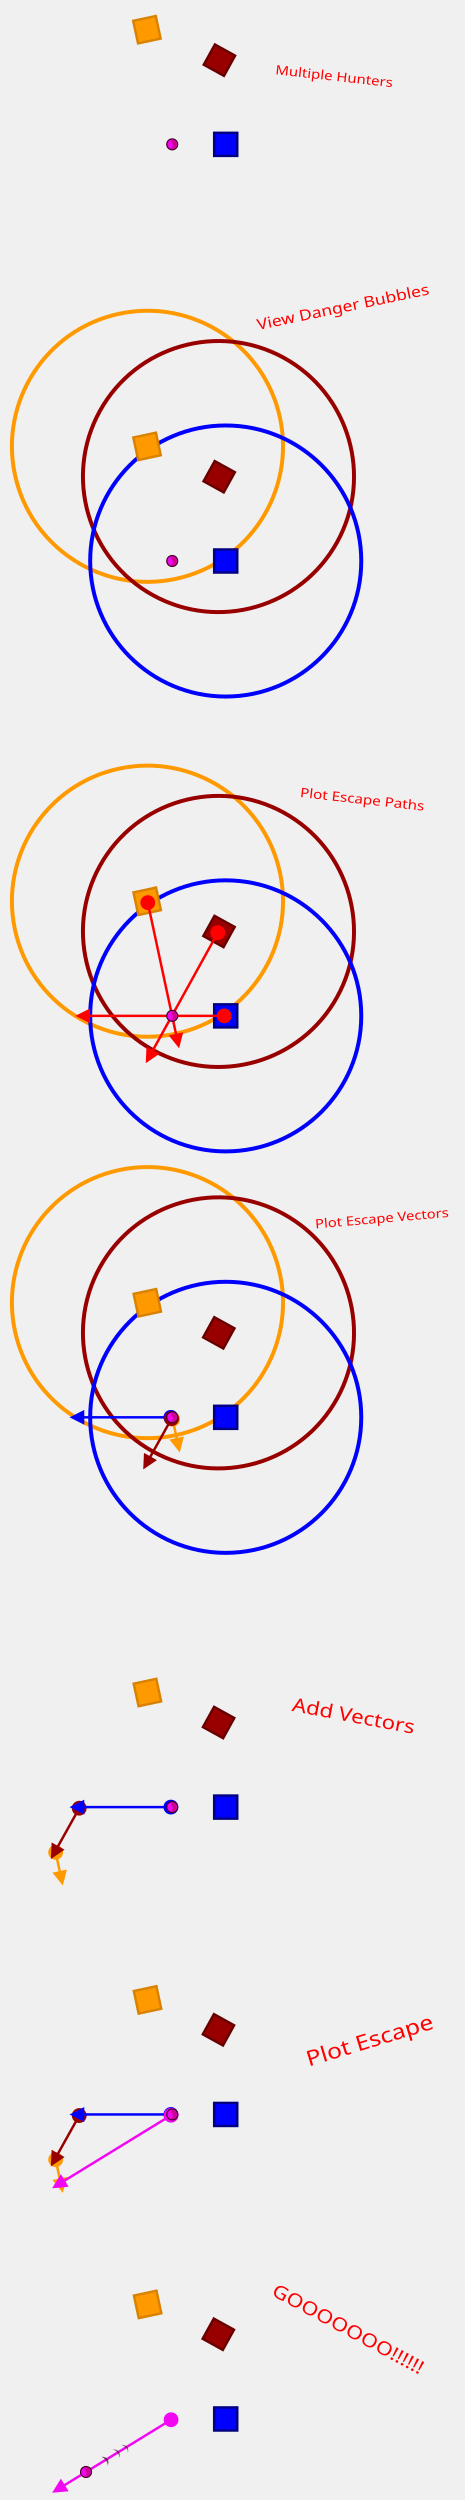
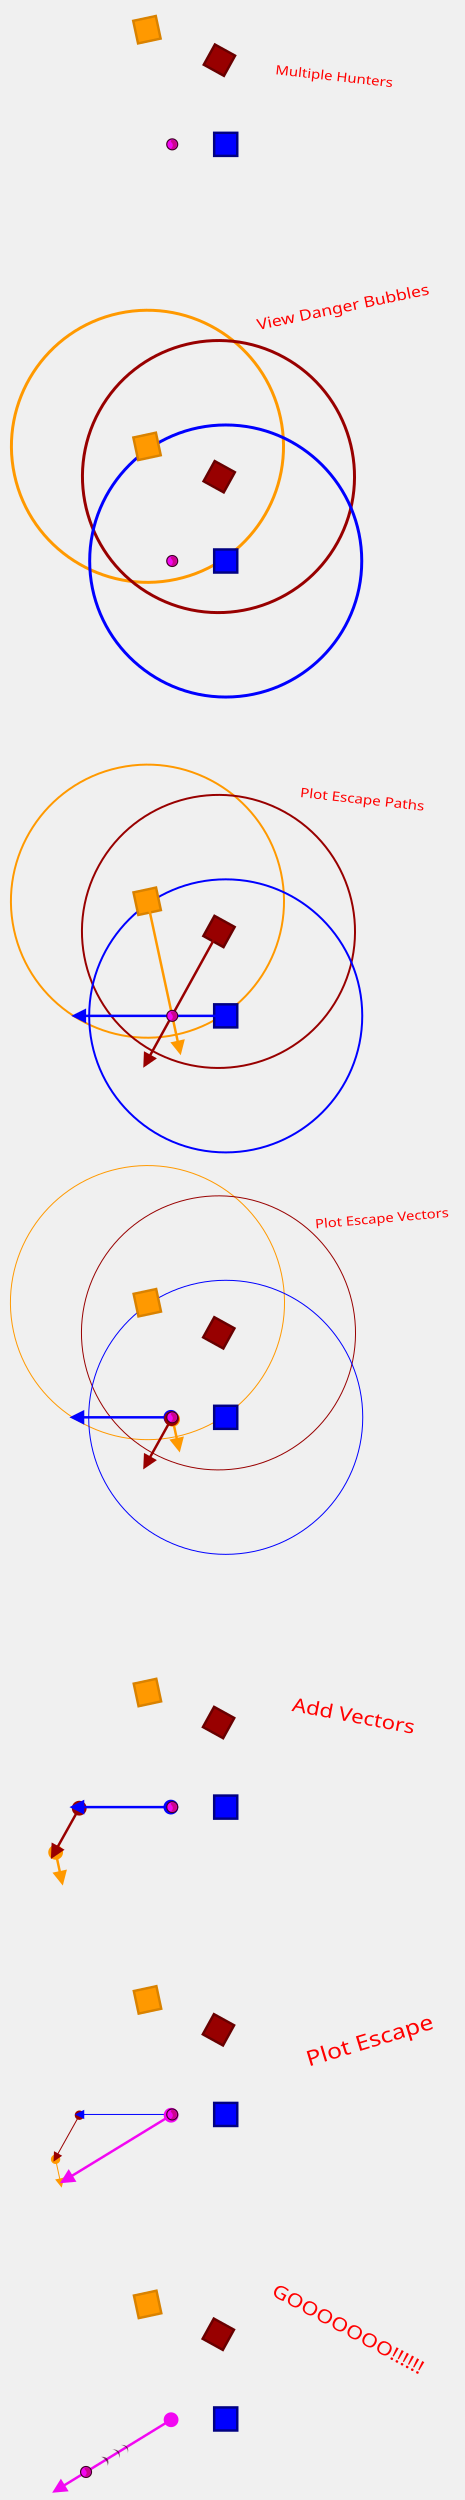
<svg xmlns="http://www.w3.org/2000/svg" style="isolation:isolate" viewBox="-777.212 -2735.473 700 3771.309" width="700pt" height="3771.309pt">
  <defs>
-     <clipPath id="_clipPath_ctQldyHr4Zp4AjGlk0FNrWa0PmyfP1Fi">
+     <clipPath id="_clipPath_BntycwDaVeomne1vLrYOg9kNxXo5GPcR">
      <rect x="-777.212" y="-2735.473" width="700" height="3771.309" />
    </clipPath>
  </defs>
-   <g clip-path="url(#_clipPath_ctQldyHr4Zp4AjGlk0FNrWa0PmyfP1Fi)">
+   <g clip-path="url(#_clipPath_BntycwDaVeomne1vLrYOg9kNxXo5GPcR)">
    <g opacity="0">
      <rect x="-777.212" y="-2735.473" width="700" height="3771.309" transform="matrix(1,0,0,1,0,0)" fill="rgb(0,128,0)" />
    </g>
    <g>
      <line x1="-693.724" y1="56.654" x2="-686.863" y2="88.574" vector-effect="non-scaling-stroke" stroke-width="5" stroke="rgb(255,153,0)" stroke-linejoin="miter" stroke-linecap="square" stroke-miterlimit="3" />
      <path d=" M -682.325 56.485 C -681.028 62.518 -684.873 68.468 -690.906 69.765 C -696.939 71.062 -702.889 67.217 -704.186 61.184 C -705.483 55.151 -701.638 49.201 -695.605 47.904 C -689.572 46.607 -683.621 50.452 -682.325 56.485 Z " fill="rgb(255,153,0)" stroke="none" />
      <path d=" M -698.104 89.479 L -682.474 108.991 L -676.243 84.78 Z " fill="rgb(255,153,0)" stroke="none" />
-       <line x1="-693.724" y1="520.294" x2="-686.863" y2="552.215" vector-effect="non-scaling-stroke" stroke-width="5" stroke="rgb(255,153,0)" stroke-linejoin="miter" stroke-linecap="square" stroke-miterlimit="3" />
-       <path d=" M -682.325 520.125 C -681.028 526.158 -684.873 532.109 -690.906 533.406 C -696.939 534.702 -702.889 530.857 -704.186 524.824 C -705.483 518.792 -701.638 512.841 -695.605 511.544 C -689.572 510.247 -683.621 514.093 -682.325 520.125 Z " fill="rgb(255,153,0)" stroke="none" />
-       <path d=" M -698.104 553.12 L -682.474 572.631 L -676.243 548.421 Z " fill="rgb(255,153,0)" stroke="none" />
+       <line x1="-693.724" y1="520.294" x2="-686.863" y2="552.215" vector-effect="non-scaling-stroke" stroke-width="2" stroke="rgb(255,153,0)" stroke-linejoin="miter" stroke-linecap="square" stroke-miterlimit="3" />
+       <path d=" M -686.471 520.392 C -685.65 524.207 -688.082 527.971 -691.898 528.791 C -695.713 529.611 -699.477 527.179 -700.297 523.364 C -701.117 519.548 -698.685 515.785 -694.87 514.965 C -691.054 514.145 -687.291 516.576 -686.471 520.392 Z " fill="rgb(255,153,0)" stroke="none" />
+       <path d=" M -694.075 552.31 L -684.19 564.65 L -680.249 549.338 Z " fill="rgb(255,153,0)" stroke="none" />
      <line x1="-656.583" y1="-9.717" x2="-690.293" y2="50.681" vector-effect="non-scaling-stroke" stroke-width="5" stroke="rgb(152,0,0)" stroke-linejoin="miter" stroke-linecap="square" stroke-miterlimit="3" />
      <path d=" M -647.907 -2.32 C -650.915 3.068 -657.731 5.001 -663.119 1.993 C -668.507 -1.014 -670.44 -7.83 -667.433 -13.218 C -664.425 -18.606 -657.609 -20.539 -652.221 -17.532 C -646.833 -14.525 -644.9 -7.709 -647.907 -2.32 Z " fill="rgb(152,0,0)" stroke="none" />
      <path d=" M -699.336 43.942 L -700.471 68.916 L -679.811 54.839 Z " fill="rgb(152,0,0)" stroke="none" />
-       <line x1="-656.583" y1="453.923" x2="-690.293" y2="514.321" vector-effect="non-scaling-stroke" stroke-width="5" stroke="rgb(152,0,0)" stroke-linejoin="miter" stroke-linecap="square" stroke-miterlimit="3" />
-       <path d=" M -647.907 461.32 C -650.915 466.708 -657.731 468.641 -663.119 465.634 C -668.507 462.626 -670.44 455.81 -667.433 450.422 C -664.425 445.034 -657.609 443.101 -652.221 446.108 C -646.833 449.116 -644.9 455.932 -647.907 461.32 Z " fill="rgb(152,0,0)" stroke="none" />
-       <path d=" M -699.336 507.582 L -700.471 532.556 L -679.811 518.48 Z " fill="rgb(152,0,0)" stroke="none" />
-       <mask id="_mask_V6eBmvU7ET2CxSRqwnUHpJBvhZzr8Oow">
+       <line x1="-656.583" y1="453.923" x2="-690.293" y2="514.321" vector-effect="non-scaling-stroke" stroke-width="2" stroke="rgb(152,0,0)" stroke-linejoin="miter" stroke-linecap="square" stroke-miterlimit="3" />
+       <path d=" M -651.198 458.784 C -653.1 462.192 -657.411 463.414 -660.819 461.512 C -664.226 459.61 -665.449 455.299 -663.547 451.892 C -661.645 448.484 -657.334 447.261 -653.926 449.163 C -650.518 451.065 -649.296 455.376 -651.198 458.784 Z " fill="rgb(152,0,0)" stroke="none" />
+       <path d=" M -695.774 509.633 L -696.492 525.428 L -683.426 516.525 Z " fill="rgb(152,0,0)" stroke="none" />
+       <mask id="_mask_p0bruJhc28X9FZjXLyKGsCEI2GfvLMNN">
        <path d=" M -598.318 -2265.043 C -710.267 -2240.993 -781.63 -2130.579 -757.58 -2018.63 C -733.53 -1906.681 -623.117 -1835.318 -511.168 -1859.368 C -399.219 -1883.418 -327.856 -1993.832 -351.906 -2105.781 C -375.956 -2217.73 -486.37 -2289.092 -598.318 -2265.043 Z " fill="white" stroke="none" />
      </mask>
      <path d=" M -598.318 -2265.043 C -710.267 -2240.993 -781.63 -2130.579 -757.58 -2018.63 C -733.53 -1906.681 -623.117 -1835.318 -511.168 -1859.368 C -399.219 -1883.418 -327.856 -1993.832 -351.906 -2105.781 C -375.956 -2217.73 -486.37 -2289.092 -598.318 -2265.043 Z " fill="none" />
-       <path d=" M -598.318 -2265.043 C -710.267 -2240.993 -781.63 -2130.579 -757.58 -2018.63 C -733.53 -1906.681 -623.117 -1835.318 -511.168 -1859.368 C -399.219 -1883.418 -327.856 -1993.832 -351.906 -2105.781 C -375.956 -2217.73 -486.37 -2289.092 -598.318 -2265.043 Z " fill="none" mask="url(#_mask_V6eBmvU7ET2CxSRqwnUHpJBvhZzr8Oow)" vector-effect="non-scaling-stroke" stroke-width="16" stroke="rgb(255,153,0)" stroke-linejoin="miter" stroke-linecap="square" stroke-miterlimit="3" />
-       <mask id="_mask_txU816UvtE76d4JjbsXheWH7AFt4Ms5V">
+       <path d=" M -598.318 -2265.043 C -710.267 -2240.993 -781.63 -2130.579 -757.58 -2018.63 C -733.53 -1906.681 -623.117 -1835.318 -511.168 -1859.368 C -399.219 -1883.418 -327.856 -1993.832 -351.906 -2105.781 C -375.956 -2217.73 -486.37 -2289.092 -598.318 -2265.043 Z " fill="none" mask="url(#_mask_p0bruJhc28X9FZjXLyKGsCEI2GfvLMNN)" vector-effect="non-scaling-stroke" stroke-width="12" stroke="rgb(255,153,0)" stroke-linejoin="miter" stroke-linecap="square" stroke-miterlimit="3" />
+       <mask id="_mask_VW0x8vvmglaDLhDWatzJtfzW1lWrYS6b">
        <path d=" M -598.318 -1578.867 C -710.267 -1554.817 -781.63 -1444.403 -757.58 -1332.454 C -733.53 -1220.505 -623.117 -1149.142 -511.168 -1173.192 C -399.219 -1197.242 -327.856 -1307.656 -351.906 -1419.605 C -375.956 -1531.554 -486.37 -1602.916 -598.318 -1578.867 Z " fill="white" stroke="none" />
      </mask>
      <path d=" M -598.318 -1578.867 C -710.267 -1554.817 -781.63 -1444.403 -757.58 -1332.454 C -733.53 -1220.505 -623.117 -1149.142 -511.168 -1173.192 C -399.219 -1197.242 -327.856 -1307.656 -351.906 -1419.605 C -375.956 -1531.554 -486.37 -1602.916 -598.318 -1578.867 Z " fill="none" />
-       <path d=" M -598.318 -1578.867 C -710.267 -1554.817 -781.63 -1444.403 -757.58 -1332.454 C -733.53 -1220.505 -623.117 -1149.142 -511.168 -1173.192 C -399.219 -1197.242 -327.856 -1307.656 -351.906 -1419.605 C -375.956 -1531.554 -486.37 -1602.916 -598.318 -1578.867 Z " fill="none" mask="url(#_mask_txU816UvtE76d4JjbsXheWH7AFt4Ms5V)" vector-effect="non-scaling-stroke" stroke-width="16" stroke="rgb(255,153,0)" stroke-linejoin="miter" stroke-linecap="square" stroke-miterlimit="3" />
-       <mask id="_mask_U6rSBepSX8G3xZVUU6Gh6TNumGXlAajU">
+       <path d=" M -598.318 -1578.867 C -710.267 -1554.817 -781.63 -1444.403 -757.58 -1332.454 C -733.53 -1220.505 -623.117 -1149.142 -511.168 -1173.192 C -399.219 -1197.242 -327.856 -1307.656 -351.906 -1419.605 C -375.956 -1531.554 -486.37 -1602.916 -598.318 -1578.867 Z " fill="none" mask="url(#_mask_VW0x8vvmglaDLhDWatzJtfzW1lWrYS6b)" vector-effect="non-scaling-stroke" stroke-width="8" stroke="rgb(255,153,0)" stroke-linejoin="miter" stroke-linecap="square" stroke-miterlimit="3" />
+       <mask id="_mask_xR4RMczad1pNj6qSIRIKzJQdRF9nbpeV">
        <path d=" M -598.318 -973.27 C -710.267 -949.22 -781.63 -838.806 -757.58 -726.857 C -733.53 -614.908 -623.117 -543.546 -511.168 -567.595 C -399.219 -591.645 -327.856 -702.059 -351.906 -814.008 C -375.956 -925.957 -486.37 -997.32 -598.318 -973.27 Z " fill="white" stroke="none" />
      </mask>
      <path d=" M -598.318 -973.27 C -710.267 -949.22 -781.63 -838.806 -757.58 -726.857 C -733.53 -614.908 -623.117 -543.546 -511.168 -567.595 C -399.219 -591.645 -327.856 -702.059 -351.906 -814.008 C -375.956 -925.957 -486.37 -997.32 -598.318 -973.27 Z " fill="none" />
-       <path d=" M -598.318 -973.27 C -710.267 -949.22 -781.63 -838.806 -757.58 -726.857 C -733.53 -614.908 -623.117 -543.546 -511.168 -567.595 C -399.219 -591.645 -327.856 -702.059 -351.906 -814.008 C -375.956 -925.957 -486.37 -997.32 -598.318 -973.27 Z " fill="none" mask="url(#_mask_U6rSBepSX8G3xZVUU6Gh6TNumGXlAajU)" vector-effect="non-scaling-stroke" stroke-width="16" stroke="rgb(255,153,0)" stroke-linejoin="miter" stroke-linecap="square" stroke-miterlimit="3" />
-       <mask id="_mask_Y69YOfWjCjJtSQeZ7Kh0KkDnfG6IsjtF">
+       <path d=" M -598.318 -973.27 C -710.267 -949.22 -781.63 -838.806 -757.58 -726.857 C -733.53 -614.908 -623.117 -543.546 -511.168 -567.595 C -399.219 -591.645 -327.856 -702.059 -351.906 -814.008 C -375.956 -925.957 -486.37 -997.32 -598.318 -973.27 Z " fill="none" mask="url(#_mask_xR4RMczad1pNj6qSIRIKzJQdRF9nbpeV)" vector-effect="non-scaling-stroke" stroke-width="4" stroke="rgb(255,153,0)" stroke-linejoin="miter" stroke-linecap="square" stroke-miterlimit="3" />
+       <mask id="_mask_dinfIM7xOXlU1p4o0AN3PDi0pV7y3VFm">
        <path d=" M -347.363 -2198.19 C -447.61 -2253.523 -573.92 -2217.058 -629.252 -2116.812 C -684.584 -2016.566 -648.119 -1890.256 -547.873 -1834.924 C -447.627 -1779.591 -321.317 -1816.056 -265.985 -1916.302 C -210.653 -2016.549 -247.117 -2142.858 -347.363 -2198.19 Z " fill="white" stroke="none" />
      </mask>
      <path d=" M -347.363 -2198.19 C -447.61 -2253.523 -573.92 -2217.058 -629.252 -2116.812 C -684.584 -2016.566 -648.119 -1890.256 -547.873 -1834.924 C -447.627 -1779.591 -321.317 -1816.056 -265.985 -1916.302 C -210.653 -2016.549 -247.117 -2142.858 -347.363 -2198.19 Z " fill="none" />
-       <path d=" M -347.363 -2198.19 C -447.61 -2253.523 -573.92 -2217.058 -629.252 -2116.812 C -684.584 -2016.566 -648.119 -1890.256 -547.873 -1834.924 C -447.627 -1779.591 -321.317 -1816.056 -265.985 -1916.302 C -210.653 -2016.549 -247.117 -2142.858 -347.363 -2198.19 Z " fill="none" mask="url(#_mask_Y69YOfWjCjJtSQeZ7Kh0KkDnfG6IsjtF)" vector-effect="non-scaling-stroke" stroke-width="16" stroke="rgb(152,0,0)" stroke-linejoin="miter" stroke-linecap="square" stroke-miterlimit="3" />
-       <mask id="_mask_z5EJZfQgz2D6US5J7q0hiFFFcpPkQXbi">
+       <path d=" M -347.363 -2198.19 C -447.61 -2253.523 -573.92 -2217.058 -629.252 -2116.812 C -684.584 -2016.566 -648.119 -1890.256 -547.873 -1834.924 C -447.627 -1779.591 -321.317 -1816.056 -265.985 -1916.302 C -210.653 -2016.549 -247.117 -2142.858 -347.363 -2198.19 Z " fill="none" mask="url(#_mask_dinfIM7xOXlU1p4o0AN3PDi0pV7y3VFm)" vector-effect="non-scaling-stroke" stroke-width="12" stroke="rgb(152,0,0)" stroke-linejoin="miter" stroke-linecap="square" stroke-miterlimit="3" />
+       <mask id="_mask_Hs12Dhbrt59e7XIpV87JhhsLghVK1Nle">
        <path d=" M -347.363 -1512.015 C -447.61 -1567.347 -573.92 -1530.882 -629.252 -1430.636 C -684.584 -1330.39 -648.119 -1204.08 -547.873 -1148.748 C -447.627 -1093.416 -321.317 -1129.88 -265.985 -1230.126 C -210.653 -1330.373 -247.117 -1456.682 -347.363 -1512.015 Z " fill="white" stroke="none" />
      </mask>
      <path d=" M -347.363 -1512.015 C -447.61 -1567.347 -573.92 -1530.882 -629.252 -1430.636 C -684.584 -1330.39 -648.119 -1204.08 -547.873 -1148.748 C -447.627 -1093.416 -321.317 -1129.88 -265.985 -1230.126 C -210.653 -1330.373 -247.117 -1456.682 -347.363 -1512.015 Z " fill="none" />
-       <path d=" M -347.363 -1512.015 C -447.61 -1567.347 -573.92 -1530.882 -629.252 -1430.636 C -684.584 -1330.39 -648.119 -1204.08 -547.873 -1148.748 C -447.627 -1093.416 -321.317 -1129.88 -265.985 -1230.126 C -210.653 -1330.373 -247.117 -1456.682 -347.363 -1512.015 Z " fill="none" mask="url(#_mask_z5EJZfQgz2D6US5J7q0hiFFFcpPkQXbi)" vector-effect="non-scaling-stroke" stroke-width="16" stroke="rgb(152,0,0)" stroke-linejoin="miter" stroke-linecap="square" stroke-miterlimit="3" />
-       <mask id="_mask_v2J6hBifuq8ODPxu7SvlaLK0N4yfyusZ">
+       <path d=" M -347.363 -1512.015 C -447.61 -1567.347 -573.92 -1530.882 -629.252 -1430.636 C -684.584 -1330.39 -648.119 -1204.08 -547.873 -1148.748 C -447.627 -1093.416 -321.317 -1129.88 -265.985 -1230.126 C -210.653 -1330.373 -247.117 -1456.682 -347.363 -1512.015 Z " fill="none" mask="url(#_mask_Hs12Dhbrt59e7XIpV87JhhsLghVK1Nle)" vector-effect="non-scaling-stroke" stroke-width="8" stroke="rgb(152,0,0)" stroke-linejoin="miter" stroke-linecap="square" stroke-miterlimit="3" />
+       <mask id="_mask_rsBvUt5iMuWKlBELxeAq5rO4DzxED4pw">
        <path d=" M -347.363 -906.418 C -447.61 -961.75 -573.92 -925.285 -629.252 -825.039 C -684.584 -724.793 -648.119 -598.483 -547.873 -543.151 C -447.627 -487.819 -321.317 -524.283 -265.985 -624.529 C -210.653 -724.776 -247.117 -851.086 -347.363 -906.418 Z " fill="white" stroke="none" />
      </mask>
      <path d=" M -347.363 -906.418 C -447.61 -961.75 -573.92 -925.285 -629.252 -825.039 C -684.584 -724.793 -648.119 -598.483 -547.873 -543.151 C -447.627 -487.819 -321.317 -524.283 -265.985 -624.529 C -210.653 -724.776 -247.117 -851.086 -347.363 -906.418 Z " fill="none" />
-       <path d=" M -347.363 -906.418 C -447.61 -961.75 -573.92 -925.285 -629.252 -825.039 C -684.584 -724.793 -648.119 -598.483 -547.873 -543.151 C -447.627 -487.819 -321.317 -524.283 -265.985 -624.529 C -210.653 -724.776 -247.117 -851.086 -347.363 -906.418 Z " fill="none" mask="url(#_mask_v2J6hBifuq8ODPxu7SvlaLK0N4yfyusZ)" vector-effect="non-scaling-stroke" stroke-width="16" stroke="rgb(152,0,0)" stroke-linejoin="miter" stroke-linecap="square" stroke-miterlimit="3" />
-       <mask id="_mask_5KmIEGrohlhlrbgCTgpuGcvlL1Pqja5r">
+       <path d=" M -347.363 -906.418 C -447.61 -961.75 -573.92 -925.285 -629.252 -825.039 C -684.584 -724.793 -648.119 -598.483 -547.873 -543.151 C -447.627 -487.819 -321.317 -524.283 -265.985 -624.529 C -210.653 -724.776 -247.117 -851.086 -347.363 -906.418 Z " fill="none" mask="url(#_mask_rsBvUt5iMuWKlBELxeAq5rO4DzxED4pw)" vector-effect="non-scaling-stroke" stroke-width="4" stroke="rgb(152,0,0)" stroke-linejoin="miter" stroke-linecap="square" stroke-miterlimit="3" />
+       <mask id="_mask_NNOIHct0jbo0yh9pEyDnUvBMJWnZis2v">
        <circle vector-effect="non-scaling-stroke" cx="-436.715" cy="-1889.181" r="207.465" fill="white" stroke="none" />
      </mask>
      <circle vector-effect="non-scaling-stroke" cx="-436.715" cy="-1889.181" r="207.465" fill="none" />
-       <circle vector-effect="non-scaling-stroke" cx="-436.715" cy="-1889.181" r="207.465" fill="none" mask="url(#_mask_5KmIEGrohlhlrbgCTgpuGcvlL1Pqja5r)" stroke-width="16" stroke="rgb(0,0,255)" stroke-linejoin="miter" stroke-linecap="square" stroke-miterlimit="3" />
-       <mask id="_mask_HDa9AEpTWmTGQdid8k5ZsIQTEloI7dAH">
+       <circle vector-effect="non-scaling-stroke" cx="-436.715" cy="-1889.181" r="207.465" fill="none" mask="url(#_mask_NNOIHct0jbo0yh9pEyDnUvBMJWnZis2v)" stroke-width="12" stroke="rgb(0,0,255)" stroke-linejoin="miter" stroke-linecap="square" stroke-miterlimit="3" />
+       <mask id="_mask_JUbH1k0JOhg48t1Ev11CF7XSUPFeybJH">
        <circle vector-effect="non-scaling-stroke" cx="-436.715" cy="-1203.005" r="207.465" fill="white" stroke="none" />
      </mask>
      <circle vector-effect="non-scaling-stroke" cx="-436.715" cy="-1203.005" r="207.465" fill="none" />
-       <circle vector-effect="non-scaling-stroke" cx="-436.715" cy="-1203.005" r="207.465" fill="none" mask="url(#_mask_HDa9AEpTWmTGQdid8k5ZsIQTEloI7dAH)" stroke-width="16" stroke="rgb(0,0,255)" stroke-linejoin="miter" stroke-linecap="square" stroke-miterlimit="3" />
-       <mask id="_mask_RmZ1RmckiQoDhcdPUQiGuYBPPsovZtIP">
+       <circle vector-effect="non-scaling-stroke" cx="-436.715" cy="-1203.005" r="207.465" fill="none" mask="url(#_mask_JUbH1k0JOhg48t1Ev11CF7XSUPFeybJH)" stroke-width="8" stroke="rgb(0,0,255)" stroke-linejoin="miter" stroke-linecap="square" stroke-miterlimit="3" />
+       <mask id="_mask_1w0yU2sCo0jQ4xUvynLKngHgy399hIal">
        <circle vector-effect="non-scaling-stroke" cx="-436.715" cy="-597.408" r="207.465" fill="white" stroke="none" />
      </mask>
      <circle vector-effect="non-scaling-stroke" cx="-436.715" cy="-597.408" r="207.465" fill="none" />
-       <circle vector-effect="non-scaling-stroke" cx="-436.715" cy="-597.408" r="207.465" fill="none" mask="url(#_mask_RmZ1RmckiQoDhcdPUQiGuYBPPsovZtIP)" stroke-width="16" stroke="rgb(0,0,255)" stroke-linejoin="miter" stroke-linecap="square" stroke-miterlimit="3" />
+       <circle vector-effect="non-scaling-stroke" cx="-436.715" cy="-597.408" r="207.465" fill="none" mask="url(#_mask_1w0yU2sCo0jQ4xUvynLKngHgy399hIal)" stroke-width="4" stroke="rgb(0,0,255)" stroke-linejoin="miter" stroke-linecap="square" stroke-miterlimit="3" />
      <g>
        <rect x="-455.976" y="-1908.442" width="38.522" height="38.522" transform="matrix(1,0,0,1,0,0)" fill="rgb(1,1,130)" />
        <rect x="-452.274" y="-1904.74" width="31.118" height="31.118" transform="matrix(1,0,0,1,0,0)" fill="rgb(0,0,255)" />
      </g>
      <g>
        <rect x="-455.976" y="-1222.266" width="38.522" height="38.522" transform="matrix(1,0,0,1,0,0)" fill="rgb(1,1,130)" />
        <rect x="-452.274" y="-1218.564" width="31.118" height="31.118" transform="matrix(1,0,0,1,0,0)" fill="rgb(0,0,255)" />
      </g>
      <g>
        <rect x="-455.976" y="-616.669" width="38.522" height="38.522" transform="matrix(1,0,0,1,0,0)" fill="rgb(1,1,130)" />
        <rect x="-452.274" y="-612.967" width="31.118" height="31.118" transform="matrix(1,0,0,1,0,0)" fill="rgb(0,0,255)" />
      </g>
      <g>
        <rect x="-455.976" y="-28.68" width="38.522" height="38.522" transform="matrix(1,0,0,1,0,0)" fill="rgb(1,1,130)" />
        <rect x="-452.274" y="-24.978" width="31.118" height="31.118" transform="matrix(1,0,0,1,0,0)" fill="rgb(0,0,255)" />
      </g>
      <g>
        <rect x="-455.976" y="434.961" width="38.522" height="38.522" transform="matrix(1,0,0,1,0,0)" fill="rgb(1,1,130)" />
        <rect x="-452.274" y="438.663" width="31.118" height="31.118" transform="matrix(1,0,0,1,0,0)" fill="rgb(0,0,255)" />
      </g>
      <g>
        <rect x="-455.976" y="894.334" width="38.522" height="38.522" transform="matrix(1,0,0,1,0,0)" fill="rgb(1,1,130)" />
        <rect x="-452.274" y="898.035" width="31.118" height="31.118" transform="matrix(1,0,0,1,0,0)" fill="rgb(0,0,255)" />
      </g>
      <g>
        <rect x="-455.976" y="-2536.972" width="38.522" height="38.522" transform="matrix(1,0,0,1,0,0)" fill="rgb(1,1,130)" />
        <rect x="-452.274" y="-2533.27" width="31.118" height="31.118" transform="matrix(1,0,0,1,0,0)" fill="rgb(0,0,255)" />
      </g>
-       <line x1="-436.715" y1="-1203.005" x2="-642.826" y2="-1203.005" vector-effect="non-scaling-stroke" stroke-width="5" stroke="rgb(255,0,0)" stroke-linejoin="miter" stroke-linecap="square" stroke-miterlimit="3" />
-       <path d=" M -438.945 -1191.825 C -445.116 -1191.825 -450.126 -1196.834 -450.126 -1203.005 C -450.126 -1209.176 -445.116 -1214.185 -438.945 -1214.185 C -432.775 -1214.185 -427.765 -1209.176 -427.765 -1203.005 C -427.765 -1196.834 -432.775 -1191.825 -438.945 -1191.825 Z " fill="rgb(255,0,0)" stroke="none" />
-       <path d=" M -641.349 -1214.185 L -663.709 -1203.005 L -641.349 -1191.825 Z " fill="rgb(255,0,0)" stroke="none" />
+       <line x1="-436.715" y1="-1203.005" x2="-648.805" y2="-1203.005" vector-effect="non-scaling-stroke" stroke-width="5" stroke="rgb(0,0,255)" stroke-linejoin="miter" stroke-linecap="square" stroke-miterlimit="3" />
+       <path d=" M -438.945 -1191.825 C -445.116 -1191.825 -450.126 -1196.834 -450.126 -1203.005 C -450.126 -1209.176 -445.116 -1214.185 -438.945 -1214.185 C -432.775 -1214.185 -427.765 -1209.176 -427.765 -1203.005 C -427.765 -1196.834 -432.775 -1191.825 -438.945 -1191.825 Z " fill="rgb(0,0,255)" stroke="none" />
+       <path d=" M -647.327 -1214.185 L -669.688 -1203.005 L -647.327 -1191.825 Z " fill="rgb(0,0,255)" stroke="none" />
      <line x1="-517.214" y1="-597.408" x2="-651.552" y2="-597.408" vector-effect="non-scaling-stroke" stroke-width="5" stroke="rgb(0,0,255)" stroke-linejoin="miter" stroke-linecap="square" stroke-miterlimit="3" />
      <path d=" M -519.444 -586.228 C -525.615 -586.228 -530.625 -591.238 -530.625 -597.408 C -530.625 -603.579 -525.615 -608.588 -519.444 -608.588 C -513.274 -608.588 -508.264 -603.579 -508.264 -597.408 C -508.264 -591.238 -513.274 -586.228 -519.444 -586.228 Z " fill="rgb(0,0,255)" stroke="none" />
      <path d=" M -650.074 -608.588 L -672.435 -597.408 L -650.074 -586.228 Z " fill="rgb(0,0,255)" stroke="none" />
      <line x1="-517.214" y1="-9.419" x2="-651.552" y2="-9.419" vector-effect="non-scaling-stroke" stroke-width="5" stroke="rgb(0,0,255)" stroke-linejoin="miter" stroke-linecap="square" stroke-miterlimit="3" />
      <path d=" M -519.444 1.762 C -525.615 1.762 -530.625 -3.248 -530.625 -9.419 C -530.625 -15.589 -525.615 -20.599 -519.444 -20.599 C -513.274 -20.599 -508.264 -15.589 -508.264 -9.419 C -508.264 -3.248 -513.274 1.762 -519.444 1.762 Z " fill="rgb(0,0,255)" stroke="none" />
      <path d=" M -650.074 -20.599 L -672.435 -9.419 L -650.074 1.762 Z " fill="rgb(0,0,255)" stroke="none" />
-       <line x1="-517.214" y1="454.222" x2="-651.552" y2="454.222" vector-effect="non-scaling-stroke" stroke-width="5" stroke="rgb(0,0,255)" stroke-linejoin="miter" stroke-linecap="square" stroke-miterlimit="3" />
-       <path d=" M -519.444 465.402 C -525.615 465.402 -530.625 460.392 -530.625 454.222 C -530.625 448.051 -525.615 443.041 -519.444 443.041 C -513.274 443.041 -508.264 448.051 -508.264 454.222 C -508.264 460.392 -513.274 465.402 -519.444 465.402 Z " fill="rgb(0,0,255)" stroke="none" />
-       <path d=" M -650.074 443.041 L -672.435 454.222 L -650.074 465.402 Z " fill="rgb(0,0,255)" stroke="none" />
-       <line x1="-517.214" y1="454.222" x2="-680.769" y2="554.601" vector-effect="non-scaling-stroke" stroke-width="5" stroke="rgb(242,7,242)" stroke-linejoin="miter" stroke-linecap="square" stroke-miterlimit="3" />
-       <path d=" M -513.267 464.917 C -518.526 468.145 -525.416 466.496 -528.644 461.237 C -531.871 455.978 -530.222 449.087 -524.963 445.86 C -519.704 442.632 -512.814 444.281 -509.586 449.54 C -506.358 454.799 -508.008 461.69 -513.267 464.917 Z " fill="rgb(242,7,242)" stroke="none" />
-       <path d=" M -685.358 544.3 L -698.567 565.525 L -673.661 563.357 Z " fill="rgb(242,7,242)" stroke="none" />
+       <line x1="-517.214" y1="454.222" x2="-651.552" y2="454.222" vector-effect="non-scaling-stroke" stroke-width="2" stroke="rgb(0,0,255)" stroke-linejoin="miter" stroke-linecap="square" stroke-miterlimit="3" />
+       <path d=" M -518.834 461.293 C -522.736 461.293 -525.905 458.124 -525.905 454.222 C -525.905 450.319 -522.736 447.151 -518.834 447.151 C -514.931 447.151 -511.763 450.319 -511.763 454.222 C -511.763 458.124 -514.931 461.293 -518.834 461.293 Z " fill="rgb(0,0,255)" stroke="none" />
+       <path d=" M -650.129 447.151 L -664.271 454.222 L -650.129 461.293 Z " fill="rgb(0,0,255)" stroke="none" />
+       <line x1="-517.214" y1="454.222" x2="-669" y2="547" vector-effect="non-scaling-stroke" stroke-width="5" stroke="rgb(242,7,242)" stroke-linejoin="miter" stroke-linecap="square" stroke-miterlimit="3" />
+       <path d=" M -513.286 464.924 C -518.551 468.143 -525.438 466.481 -528.656 461.216 C -531.875 455.951 -530.213 449.064 -524.948 445.846 C -519.683 442.627 -512.796 444.289 -509.578 449.554 C -506.359 454.819 -508.021 461.706 -513.286 464.924 Z " fill="rgb(242,7,242)" stroke="none" />
+       <path d=" M -673.57 536.69 L -686.818 557.891 L -661.908 555.769 Z " fill="rgb(242,7,242)" stroke="none" />
      <line x1="-517.214" y1="913.594" x2="-680.769" y2="1013.974" vector-effect="non-scaling-stroke" stroke-width="5" stroke="rgb(242,7,242)" stroke-linejoin="miter" stroke-linecap="square" stroke-miterlimit="3" />
      <path d=" M -513.267 924.29 C -518.526 927.518 -525.416 925.868 -528.644 920.609 C -531.871 915.35 -530.222 908.46 -524.963 905.232 C -519.704 902.005 -512.814 903.654 -509.586 908.913 C -506.358 914.172 -508.008 921.062 -513.267 924.29 Z " fill="rgb(242,7,242)" stroke="none" />
      <path d=" M -685.358 1003.672 L -698.567 1024.898 L -673.661 1022.73 Z " fill="rgb(242,7,242)" stroke="none" />
      <g>
        <rect x="-574.004" y="-2081.466" width="38.522" height="38.522" transform="matrix(-0.21,-0.978,0.978,-0.21,1344.945,-3037.713)" fill="rgb(217,130,0)" />
        <rect x="-570.302" y="-2077.765" width="31.118" height="31.118" transform="matrix(-0.21,-0.978,0.978,-0.21,1344.945,-3037.713)" fill="rgb(255,153,0)" />
      </g>
      <g>
        <rect x="-574.004" y="-1395.29" width="38.522" height="38.522" transform="matrix(-0.21,-0.978,0.978,-0.21,674.075,-2207.415)" fill="rgb(217,130,0)" />
        <rect x="-570.302" y="-1391.589" width="31.118" height="31.118" transform="matrix(-0.21,-0.978,0.978,-0.21,674.075,-2207.415)" fill="rgb(255,153,0)" />
      </g>
      <g>
        <rect x="-574.004" y="-789.693" width="38.522" height="38.522" transform="matrix(-0.21,-0.978,0.978,-0.21,81.987,-1474.621)" fill="rgb(217,130,0)" />
        <rect x="-570.302" y="-785.992" width="31.118" height="31.118" transform="matrix(-0.21,-0.978,0.978,-0.21,81.987,-1474.621)" fill="rgb(255,153,0)" />
      </g>
      <g>
        <rect x="-574.004" y="-201.704" width="38.522" height="38.522" transform="matrix(-0.21,-0.978,0.978,-0.21,-492.886,-763.132)" fill="rgb(217,130,0)" />
        <rect x="-570.302" y="-198.002" width="31.118" height="31.118" transform="matrix(-0.21,-0.978,0.978,-0.21,-492.886,-763.132)" fill="rgb(255,153,0)" />
      </g>
      <g>
        <rect x="-574.004" y="261.936" width="38.522" height="38.522" transform="matrix(-0.21,-0.978,0.978,-0.21,-946.184,-202.11)" fill="rgb(217,130,0)" />
        <rect x="-570.302" y="265.638" width="31.118" height="31.118" transform="matrix(-0.21,-0.978,0.978,-0.21,-946.184,-202.11)" fill="rgb(255,153,0)" />
      </g>
      <g>
        <rect x="-574.004" y="721.309" width="38.522" height="38.522" transform="matrix(-0.21,-0.978,0.978,-0.21,-1395.31,353.748)" fill="rgb(217,130,0)" />
        <rect x="-570.302" y="725.011" width="31.118" height="31.118" transform="matrix(-0.21,-0.978,0.978,-0.21,-1395.31,353.748)" fill="rgb(255,153,0)" />
      </g>
      <g>
        <rect x="-574.004" y="-2709.996" width="38.522" height="38.522" transform="matrix(-0.21,-0.978,0.978,-0.21,1959.454,-3798.258)" fill="rgb(217,130,0)" />
        <rect x="-570.302" y="-2706.294" width="31.118" height="31.118" transform="matrix(-0.21,-0.978,0.978,-0.21,1959.454,-3798.258)" fill="rgb(255,153,0)" />
      </g>
-       <line x1="-554.743" y1="-1376.029" x2="-511.452" y2="-1174.516" vector-effect="non-scaling-stroke" stroke-width="5" stroke="rgb(255,0,0)" stroke-linejoin="miter" stroke-linecap="square" stroke-miterlimit="3" />
-       <path d=" M -543.344 -1376.197 C -542.048 -1370.164 -545.893 -1364.214 -551.926 -1362.918 C -557.959 -1361.622 -563.91 -1365.467 -565.206 -1371.5 C -566.502 -1377.533 -562.656 -1383.484 -556.623 -1384.78 C -550.59 -1386.076 -544.64 -1382.23 -543.344 -1376.197 Z " fill="rgb(255,0,0)" stroke="none" />
-       <path d=" M -522.693 -1173.612 L -507.066 -1154.098 L -500.832 -1178.309 Z " fill="rgb(255,0,0)" stroke="none" />
+       <line x1="-554.743" y1="-1376.029" x2="-509" y2="-1164" vector-effect="non-scaling-stroke" stroke-width="5" stroke="rgb(255,153,0)" stroke-linejoin="miter" stroke-linecap="square" stroke-miterlimit="3" />
+       <path d=" M -543.344 -1376.207 C -542.043 -1370.175 -545.883 -1364.222 -551.915 -1362.92 C -557.947 -1361.619 -563.9 -1365.459 -565.202 -1371.491 C -566.503 -1377.523 -562.662 -1383.477 -556.631 -1384.778 C -550.599 -1386.079 -544.645 -1382.239 -543.344 -1376.207 Z " fill="rgb(255,153,0)" stroke="none" />
+       <path d=" M -520.241 -1163.087 L -504.596 -1143.587 L -498.383 -1167.802 Z " fill="rgb(255,153,0)" stroke="none" />
      <line x1="-517.288" y1="-596.675" x2="-510.426" y2="-564.754" vector-effect="non-scaling-stroke" stroke-width="5" stroke="rgb(255,153,0)" stroke-linejoin="miter" stroke-linecap="square" stroke-miterlimit="3" />
      <path d=" M -505.888 -596.844 C -504.592 -590.811 -508.437 -584.86 -514.469 -583.564 C -520.502 -582.267 -526.453 -586.112 -527.75 -592.145 C -529.046 -598.177 -525.201 -604.128 -519.169 -605.425 C -513.136 -606.722 -507.185 -602.877 -505.888 -596.844 Z " fill="rgb(255,153,0)" stroke="none" />
      <path d=" M -521.667 -563.849 L -506.038 -544.338 L -499.806 -568.549 Z " fill="rgb(255,153,0)" stroke="none" />
      <g>
        <rect x="-466.879" y="-2035.818" width="38.522" height="38.522" transform="matrix(0.483,-0.875,0.875,0.483,1534.162,-1433.967)" fill="rgb(104,0,0)" />
        <rect x="-463.177" y="-2032.116" width="31.118" height="31.118" transform="matrix(0.483,-0.875,0.875,0.483,1534.162,-1433.967)" fill="rgb(152,0,0)" />
      </g>
      <g>
        <rect x="-466.879" y="-1349.642" width="38.522" height="38.522" transform="matrix(0.483,-0.875,0.875,0.483,933.422,-1079.377)" fill="rgb(104,0,0)" />
        <rect x="-463.177" y="-1345.94" width="31.118" height="31.118" transform="matrix(0.483,-0.875,0.875,0.483,933.422,-1079.377)" fill="rgb(152,0,0)" />
      </g>
      <g>
        <rect x="-466.879" y="-744.045" width="38.522" height="38.522" transform="matrix(0.483,-0.875,0.875,0.483,403.229,-766.427)" fill="rgb(104,0,0)" />
        <rect x="-463.177" y="-740.343" width="31.118" height="31.118" transform="matrix(0.483,-0.875,0.875,0.483,403.229,-766.427)" fill="rgb(152,0,0)" />
      </g>
      <g>
        <rect x="-466.879" y="-156.056" width="38.522" height="38.522" transform="matrix(0.483,-0.875,0.875,0.483,-111.55,-462.576)" fill="rgb(104,0,0)" />
        <rect x="-463.177" y="-152.354" width="31.118" height="31.118" transform="matrix(0.483,-0.875,0.875,0.483,-111.55,-462.576)" fill="rgb(152,0,0)" />
      </g>
      <g>
        <rect x="-466.879" y="307.585" width="38.522" height="38.522" transform="matrix(0.483,-0.875,0.875,0.483,-517.463,-222.983)" fill="rgb(104,0,0)" />
        <rect x="-463.177" y="311.286" width="31.118" height="31.118" transform="matrix(0.483,-0.875,0.875,0.483,-517.463,-222.983)" fill="rgb(152,0,0)" />
      </g>
      <g>
        <rect x="-466.879" y="766.957" width="38.522" height="38.522" transform="matrix(0.483,-0.875,0.875,0.483,-919.639,14.404)" fill="rgb(104,0,0)" />
        <rect x="-463.177" y="770.659" width="31.118" height="31.118" transform="matrix(0.483,-0.875,0.875,0.483,-919.639,14.404)" fill="rgb(152,0,0)" />
      </g>
      <g>
        <rect x="-466.879" y="-2664.348" width="38.522" height="38.522" transform="matrix(0.483,-0.875,0.875,0.483,2084.433,-1758.768)" fill="rgb(104,0,0)" />
        <rect x="-463.177" y="-2660.646" width="31.118" height="31.118" transform="matrix(0.483,-0.875,0.875,0.483,2084.433,-1758.768)" fill="rgb(152,0,0)" />
      </g>
-       <line x1="-447.618" y1="-1330.381" x2="-547.219" y2="-1149.933" vector-effect="non-scaling-stroke" stroke-width="5" stroke="rgb(255,0,0)" stroke-linejoin="miter" stroke-linecap="square" stroke-miterlimit="3" />
-       <path d=" M -438.908 -1323.026 C -441.89 -1317.623 -448.696 -1315.658 -454.099 -1318.64 C -459.501 -1321.622 -461.466 -1328.429 -458.484 -1333.831 C -455.502 -1339.233 -448.696 -1341.198 -443.293 -1338.217 C -437.891 -1335.235 -435.926 -1328.428 -438.908 -1323.026 Z " fill="rgb(255,0,0)" stroke="none" />
-       <path d=" M -556.293 -1156.629 L -557.31 -1131.65 L -536.716 -1145.824 Z " fill="rgb(255,0,0)" stroke="none" />
+       <line x1="-447.618" y1="-1330.381" x2="-551" y2="-1143" vector-effect="non-scaling-stroke" stroke-width="5" stroke="rgb(152,0,0)" stroke-linejoin="miter" stroke-linecap="square" stroke-miterlimit="3" />
+       <path d=" M -438.906 -1323.027 C -441.887 -1317.624 -448.694 -1315.658 -454.097 -1318.639 C -459.499 -1321.62 -461.466 -1328.426 -458.485 -1333.829 C -455.504 -1339.232 -448.698 -1341.198 -443.295 -1338.217 C -437.892 -1335.237 -435.926 -1328.43 -438.906 -1323.027 Z " fill="rgb(152,0,0)" stroke="none" />
+       <path d=" M -560.075 -1149.695 L -561.088 -1124.715 L -540.497 -1138.893 Z " fill="rgb(152,0,0)" stroke="none" />
      <line x1="-517.288" y1="-597.408" x2="-550.998" y2="-537.01" vector-effect="non-scaling-stroke" stroke-width="5" stroke="rgb(152,0,0)" stroke-linejoin="miter" stroke-linecap="square" stroke-miterlimit="3" />
      <path d=" M -508.612 -590.012 C -511.62 -584.623 -518.436 -582.69 -523.824 -585.698 C -529.212 -588.705 -531.145 -595.521 -528.137 -600.909 C -525.13 -606.298 -518.314 -608.23 -512.926 -605.223 C -507.538 -602.216 -505.605 -595.4 -508.612 -590.012 Z " fill="rgb(152,0,0)" stroke="none" />
      <path d=" M -560.041 -543.749 L -561.176 -518.775 L -540.515 -532.852 Z " fill="rgb(152,0,0)" stroke="none" />
      <g>
        <circle vector-effect="non-scaling-stroke" cx="-517.413" cy="-1889.181" r="9.153" fill="rgb(64,0,34)" />
        <circle vector-effect="non-scaling-stroke" cx="-517.413" cy="-1889.181" r="7.357" fill="rgb(242,7,242)" />
        <g opacity="0.41">
          <path d=" M -519.48 -1882.641 C -515.566 -1885.334 -516.191 -1889.469 -517.653 -1891.056 C -519.7 -1893.278 -521.441 -1895.7 -515.874 -1896.009 C -505.992 -1893.16 -510.998 -1879.564 -519.48 -1882.641 Z " fill="rgb(152,0,0)" />
        </g>
      </g>
      <g>
        <circle vector-effect="non-scaling-stroke" cx="-517.413" cy="-1203.005" r="9.153" fill="rgb(64,0,34)" />
        <circle vector-effect="non-scaling-stroke" cx="-517.413" cy="-1203.005" r="7.357" fill="rgb(242,7,242)" />
        <g opacity="0.41">
          <path d=" M -519.48 -1196.465 C -515.566 -1199.158 -516.191 -1203.293 -517.653 -1204.88 C -519.7 -1207.102 -521.441 -1209.524 -515.874 -1209.833 C -505.992 -1206.984 -510.998 -1193.388 -519.48 -1196.465 Z " fill="rgb(152,0,0)" />
        </g>
      </g>
      <g>
        <circle vector-effect="non-scaling-stroke" cx="-517.413" cy="-597.408" r="9.153" fill="rgb(64,0,34)" />
        <circle vector-effect="non-scaling-stroke" cx="-517.413" cy="-597.408" r="7.357" fill="rgb(242,7,242)" />
        <g opacity="0.41">
          <path d=" M -519.48 -590.868 C -515.566 -593.561 -516.191 -597.697 -517.653 -599.283 C -519.7 -601.505 -521.441 -603.927 -515.874 -604.236 C -505.992 -601.387 -510.998 -587.791 -519.48 -590.868 Z " fill="rgb(152,0,0)" />
        </g>
      </g>
      <g>
        <circle vector-effect="non-scaling-stroke" cx="-517.413" cy="-9.419" r="9.153" fill="rgb(64,0,34)" />
        <circle vector-effect="non-scaling-stroke" cx="-517.413" cy="-9.419" r="7.357" fill="rgb(242,7,242)" />
        <g opacity="0.41">
          <path d=" M -519.48 -2.879 C -515.566 -5.572 -516.191 -9.707 -517.653 -11.294 C -519.7 -13.516 -521.441 -15.938 -515.874 -16.247 C -505.992 -13.398 -510.998 0.198 -519.48 -2.879 Z " fill="rgb(152,0,0)" />
        </g>
      </g>
      <g>
        <circle vector-effect="non-scaling-stroke" cx="-517.413" cy="454.222" r="9.153" fill="rgb(64,0,34)" />
        <circle vector-effect="non-scaling-stroke" cx="-517.413" cy="454.222" r="7.357" fill="rgb(242,7,242)" />
        <g opacity="0.41">
          <path d=" M -519.48 460.761 C -515.566 458.069 -516.191 453.933 -517.653 452.346 C -519.7 450.125 -521.441 447.703 -515.874 447.394 C -505.992 450.243 -510.998 463.839 -519.48 460.761 Z " fill="rgb(152,0,0)" />
        </g>
      </g>
      <g>
        <circle vector-effect="non-scaling-stroke" cx="-647.43" cy="993.548" r="9.153" fill="rgb(64,0,34)" />
        <circle vector-effect="non-scaling-stroke" cx="-647.43" cy="993.548" r="7.357" fill="rgb(242,7,242)" />
        <g opacity="0.41">
          <path d=" M -649.497 1000.087 C -645.583 997.394 -646.208 993.259 -647.67 991.672 C -649.717 989.45 -651.458 987.028 -645.891 986.719 C -636.009 989.568 -641.015 1003.165 -649.497 1000.087 Z " fill="rgb(152,0,0)" />
        </g>
      </g>
      <g>
        <circle vector-effect="non-scaling-stroke" cx="-517.413" cy="-2517.711" r="9.153" fill="rgb(64,0,34)" />
        <circle vector-effect="non-scaling-stroke" cx="-517.413" cy="-2517.711" r="7.357" fill="rgb(242,7,242)" />
        <g opacity="0.41">
          <path d=" M -519.48 -2511.171 C -515.566 -2513.864 -516.191 -2517.999 -517.653 -2519.586 C -519.7 -2521.808 -521.441 -2524.23 -515.874 -2524.539 C -505.992 -2521.69 -510.998 -2508.093 -519.48 -2511.171 Z " fill="rgb(152,0,0)" />
        </g>
      </g>
      <g opacity="0.71">
        <path d=" M -624.715 970.755 C -619.247 972.011 -613.982 979.066 -614.865 984.394 C -611.368 976.343 -615.622 969.692 -624.715 970.755 Z " fill="rgb(64,0,34)" fill-opacity="0.984" />
      </g>
      <g opacity="0.71">
        <path d=" M -607.68 959.648 C -601.269 960.155 -596.001 967.213 -597.83 973.288 C -594.333 965.237 -598.586 958.585 -607.68 959.648 Z " fill="rgb(64,0,34)" fill-opacity="0.984" />
      </g>
      <g opacity="0.71">
        <path d=" M -594.852 952.772 C -587.636 953.454 -582.368 960.512 -585.002 966.412 C -581.505 958.361 -585.758 951.709 -594.852 952.772 Z " fill="rgb(64,0,34)" fill-opacity="0.984" />
      </g>
-       <g clip-path="url(#_clipPath_jvyt727TMyvoHTw2jpktvQhc7sOjh6Kz)">
+       <g clip-path="url(#_clipPath_T0LViwSpWnnpeEQVl5oCiboLnKzuHbbt)">
        <text transform="matrix(0.316,0.035,-0.03,0.273,-362.385,-2623.558)" style="font-family:'PT Sans Caption';font-weight:400;font-size:71px;font-style:normal;fill:#ff0000;stroke:none;">Multiple Hunters</text>
      </g>
      <defs>
-         <clipPath id="_clipPath_jvyt727TMyvoHTw2jpktvQhc7sOjh6Kz">
+         <clipPath id="_clipPath_T0LViwSpWnnpeEQVl5oCiboLnKzuHbbt">
          <rect x="0" y="0" width="695.526" height="178.205" transform="matrix(0.316,0.035,-0.03,0.273,-376.557,-2645.087)" />
        </clipPath>
      </defs>
-       <g clip-path="url(#_clipPath_IQqvVWNyFTMhVGlFym1W9y06nkEGVffG)">
+       <g clip-path="url(#_clipPath_qRVyd4dEEKtbdjKJENA6Cqieig7thc9N)">
        <text transform="matrix(0.316,0.035,-0.03,0.273,-325.095,-1533.229)" style="font-family:'PT Sans Caption';font-weight:400;font-size:72px;font-style:normal;fill:#ff0000;stroke:none;">Plot Escape Paths</text>
      </g>
      <defs>
-         <clipPath id="_clipPath_IQqvVWNyFTMhVGlFym1W9y06nkEGVffG">
+         <clipPath id="_clipPath_qRVyd4dEEKtbdjKJENA6Cqieig7thc9N">
          <rect x="0" y="0" width="631.317" height="93.363" transform="matrix(0.316,0.035,-0.03,0.273,-323.405,-1553.308)" />
        </clipPath>
      </defs>
-       <g clip-path="url(#_clipPath_nE1165NPqzkUTibFxVUdlvFU3Y0D0PNz)">
+       <g clip-path="url(#_clipPath_tWD5hGVmucq6RTf9jC2bwEdV3GXRGo8L)">
        <text transform="matrix(0.462,-0.04,0.034,0.399,-301.307,-882.285)" style="font-family:'PT Sans Caption';font-weight:400;font-size:48px;font-style:normal;fill:#ff0000;stroke:none;">Plot Escape Vectors</text>
      </g>
      <defs>
-         <clipPath id="_clipPath_nE1165NPqzkUTibFxVUdlvFU3Y0D0PNz">
+         <clipPath id="_clipPath_tWD5hGVmucq6RTf9jC2bwEdV3GXRGo8L">
          <rect x="0" y="0" width="462" height="62.112" transform="matrix(0.462,-0.04,0.034,0.399,-303,-901.77)" />
        </clipPath>
      </defs>
-       <g clip-path="url(#_clipPath_515CpVU49Zo1550j9JdMCecPgBpEF0wG)">
+       <g clip-path="url(#_clipPath_qmHEYeOHkWaLD9NI2bvxrGKnLwU89lyk)">
        <text transform="matrix(0.684,0.129,-0.112,0.591,-337.799,-154.636)" style="font-family:'PT Sans Caption';font-weight:400;font-size:48px;font-style:normal;fill:#ff0000;stroke:none;">Add Vectors</text>
      </g>
      <defs>
-         <clipPath id="_clipPath_515CpVU49Zo1550j9JdMCecPgBpEF0wG">
+         <clipPath id="_clipPath_qmHEYeOHkWaLD9NI2bvxrGKnLwU89lyk">
          <rect x="0" y="0" width="280" height="62.112" transform="matrix(0.684,0.129,-0.112,0.591,-332.467,-183.536)" />
        </clipPath>
      </defs>
-       <g clip-path="url(#_clipPath_J4qnMiF06KuJ1pC1ppnjGZapM4zLeYOo)">
+       <g clip-path="url(#_clipPath_LH1kqFaJH1tHxrRz1biLjiXieOev2NKP)">
        <text transform="matrix(0.741,-0.225,0.195,0.64,-311.406,381.963)" style="font-family:'PT Sans Caption';font-weight:400;font-size:48px;font-style:normal;fill:#ff0000;stroke:none;">Plot Escape</text>
      </g>
      <defs>
-         <clipPath id="_clipPath_J4qnMiF06KuJ1pC1ppnjGZapM4zLeYOo">
+         <clipPath id="_clipPath_LH1kqFaJH1tHxrRz1biLjiXieOev2NKP">
          <rect x="0" y="0" width="276" height="62.112" transform="matrix(0.741,-0.225,0.195,0.64,-321.06,350.723)" />
        </clipPath>
      </defs>
-       <g clip-path="url(#_clipPath_i8FJm7OOMONYy1oRPlK1IPMmqIfStmg9)">
+       <g clip-path="url(#_clipPath_1GSL2BJmTLKwepcSlBCNyLmb9ajqwl3P)">
        <text transform="matrix(0.599,0.322,-0.278,0.518,-368.898,726.189)" style="font-family:'PT Sans Caption';font-weight:400;font-size:48px;font-style:normal;fill:#ff0000;stroke:none;">GOOOOOOO!!!!!!</text>
      </g>
      <defs>
-         <clipPath id="_clipPath_i8FJm7OOMONYy1oRPlK1IPMmqIfStmg9">
+         <clipPath id="_clipPath_1GSL2BJmTLKwepcSlBCNyLmb9ajqwl3P">
          <rect x="0" y="0" width="381" height="62.112" transform="matrix(0.599,0.322,-0.278,0.518,-355.474,700.8)" />
        </clipPath>
      </defs>
-       <g clip-path="url(#_clipPath_y5iWTrlUnk65Br4fxVxeeDJ84I4oi2gG)">
+       <g clip-path="url(#_clipPath_uJapkEhasd8Pf3rUEv70Jy5BpAsVqsvl)">
        <text transform="matrix(0.312,-0.065,0.056,0.269,-387.776,-2237.598)" style="font-family:'PT Sans Caption';font-weight:400;font-size:83px;font-style:normal;fill:#ff0000;stroke:none;">View Danger Bubbles</text>
      </g>
      <defs>
-         <clipPath id="_clipPath_y5iWTrlUnk65Br4fxVxeeDJ84I4oi2gG">
+         <clipPath id="_clipPath_uJapkEhasd8Pf3rUEv70Jy5BpAsVqsvl">
          <rect x="0" y="0" width="883.605" height="108.678" transform="matrix(0.312,-0.065,0.056,0.269,-394.576,-2259.902)" />
        </clipPath>
      </defs>
    </g>
  </g>
</svg>
